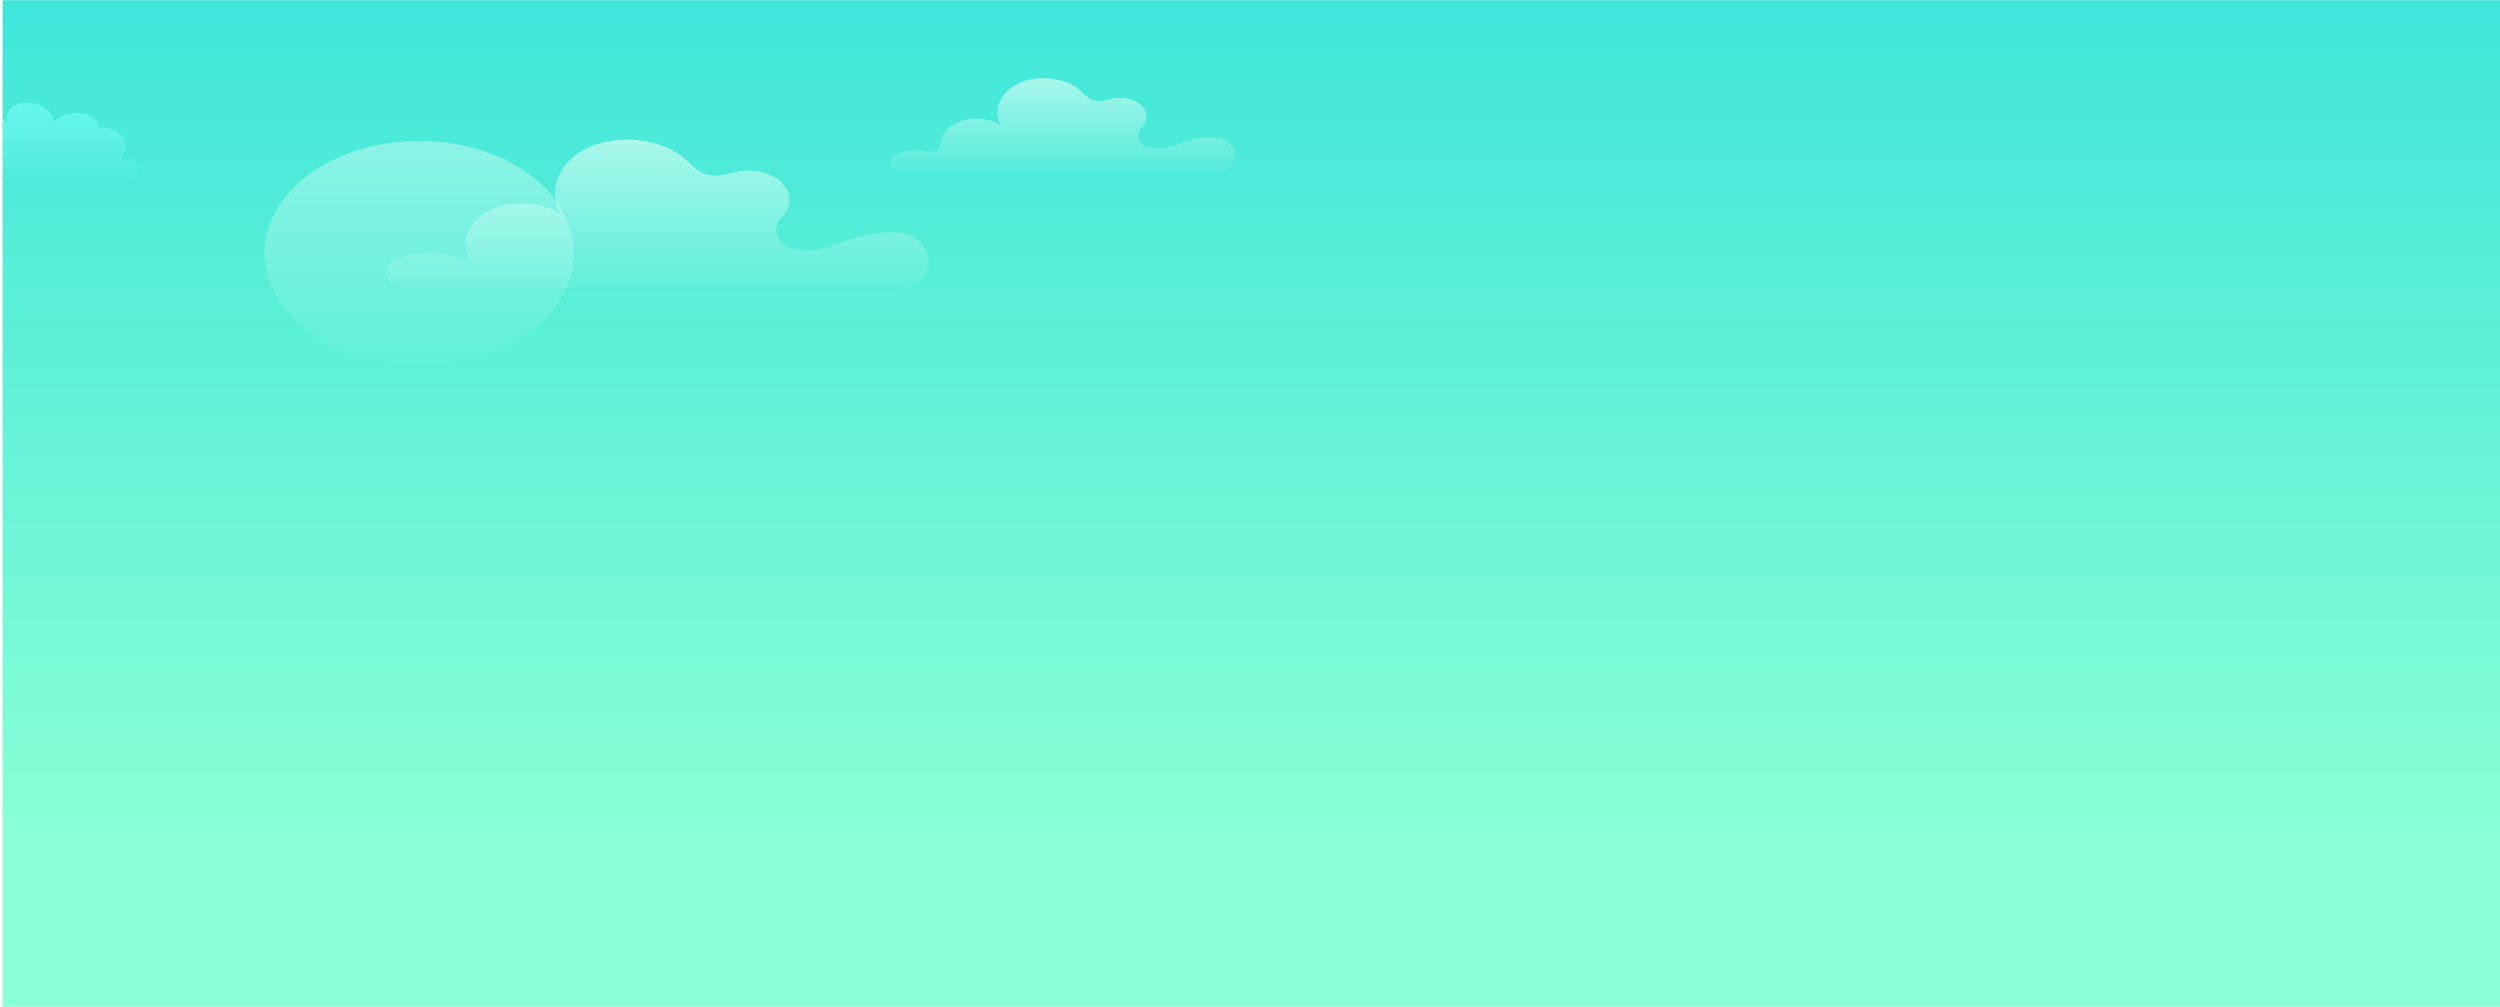
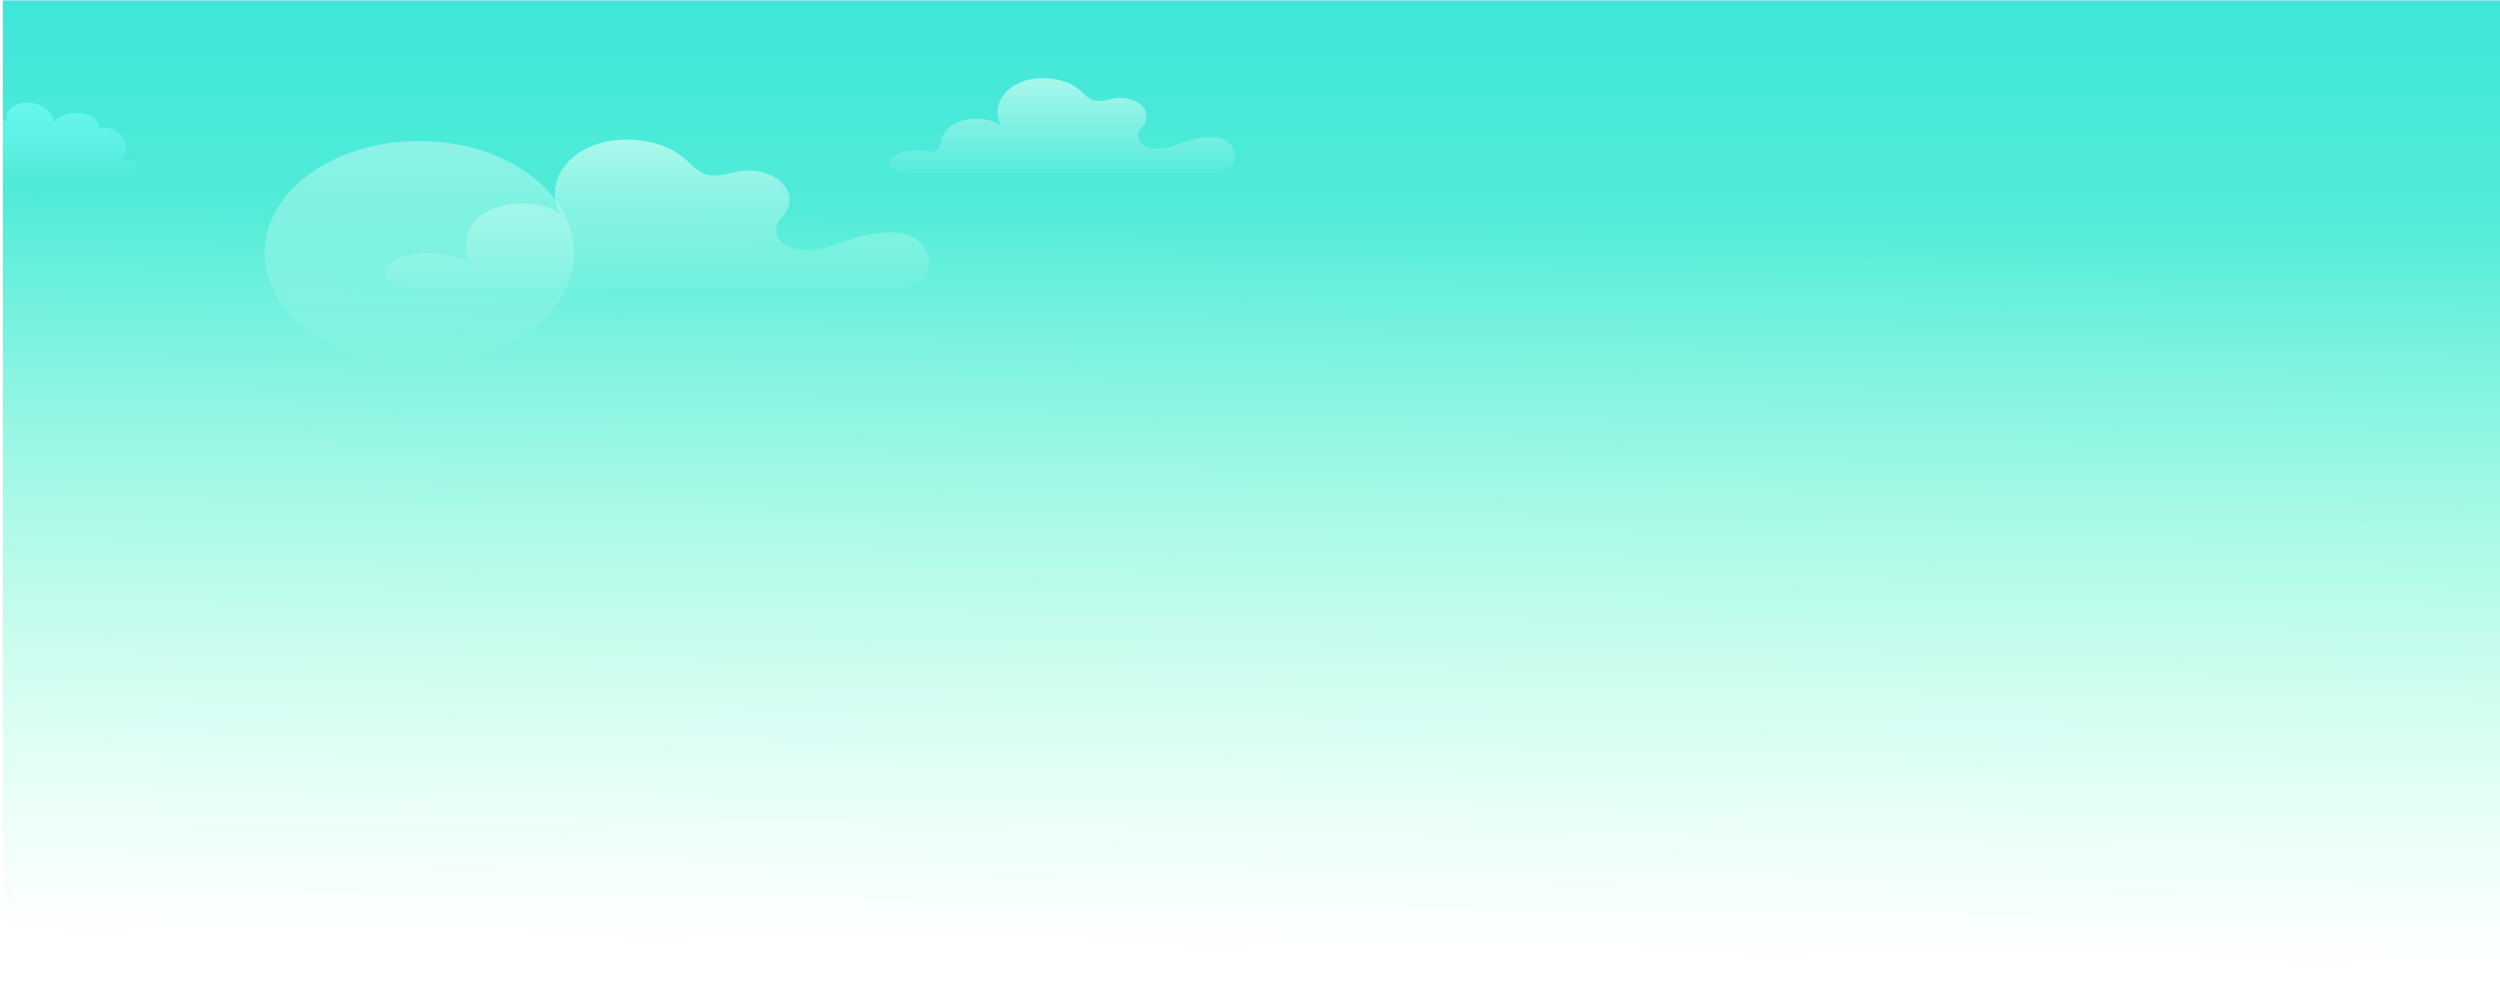
<svg xmlns="http://www.w3.org/2000/svg" xmlns:xlink="http://www.w3.org/1999/xlink" viewBox="0 0 1366 550">
  <defs>
    <style>
      .cls-1 {
        fill: url(#linear-gradient-2);
+       }
+ 
+       .cls-2 {
+         mask: url(#mask);
+       }
+ 
+       .cls-3 {
+         fill: none;
+       }
+ 
+       .cls-4 {
+         fill: url(#linear-gradient-4);
+       }
+ 
+       .cls-5 {
+         fill: url(#linear-gradient-5);
+       }
+ 
+       .cls-6 {
+         isolation: isolate;
+       }
+ 
+       .cls-7 {
+         fill: url(#linear-gradient-3);
        opacity: .73;
      }

-       .cls-2 {
-         fill: none;
-       }
- 
-       .cls-3 {
-         fill: url(#linear-gradient-4);
-       }
- 
-       .cls-4 {
-         fill: url(#linear-gradient-3);
-       }
- 
-       .cls-5 {
-         isolation: isolate;
-       }
- 
-       .cls-6 {
-         fill: url(#linear-gradient-5);
-         mix-blend-mode: overlay;
-       }
- 
-       .cls-7 {
+       .cls-8 {
        fill: url(#linear-gradient);
      }

-       .cls-8 {
+       .cls-9 {
        clip-path: url(#clippath);
      }
+ 
+       .cls-10 {
+         fill: url(#linear-gradient-6);
+         mix-blend-mode: overlay;
+       }
    </style>
+     <linearGradient id="linear-gradient" x1="687.08" y1="117.24" x2="680.93" y2="545.24" gradientUnits="userSpaceOnUse">
+       <stop offset="0" stop-color="#fff" />
+       <stop offset=".94" stop-color="#000" />
+     </linearGradient>
+     <mask id="mask" x="-35.85" y=".12" width="1404.1" height="550" maskUnits="userSpaceOnUse">
+       <rect class="cls-8" x="1.38" y=".12" width="1366.88" height="550" />
+     </mask>
    <clipPath id="clippath">
-       <rect class="cls-2" x="1.38" y=".12" width="1366.88" height="550" />
+       <rect class="cls-3" x="1.38" y=".12" width="1366.88" height="550" />
    </clipPath>
-     <linearGradient id="linear-gradient" x1="684.81" y1="-302.5" x2="684.81" y2="456.19" gradientUnits="userSpaceOnUse">
+     <linearGradient id="linear-gradient-2" x1="684.81" y1="-302.5" x2="684.81" y2="456.19" gradientUnits="userSpaceOnUse">
      <stop offset="0" stop-color="#0ed6dd" />
      <stop offset=".05" stop-color="#13d7dc" />
      <stop offset="1" stop-color="#8affd5" />
    </linearGradient>
-     <linearGradient id="linear-gradient-2" x1="229.03" y1="-.23" x2="229.03" y2="204.66" gradientUnits="userSpaceOnUse">
+     <linearGradient id="linear-gradient-3" x1="229.03" y1="-.23" x2="229.03" y2="204.66" gradientUnits="userSpaceOnUse">
      <stop offset="0" stop-color="#dbfff5" />
      <stop offset="1" stop-color="#dbfff5" stop-opacity="0" />
    </linearGradient>
-     <linearGradient id="linear-gradient-3" x1="358.94" y1="30.47" x2="358.94" y2="165.76" xlink:href="#linear-gradient-2" />
-     <linearGradient id="linear-gradient-4" x1="580.42" y1="13.61" x2="580.42" y2="99.61" xlink:href="#linear-gradient-2" />
-     <linearGradient id="linear-gradient-5" x1="20.13" y1="28.51" x2="20.13" y2="100.09" xlink:href="#linear-gradient-2" />
+     <linearGradient id="linear-gradient-4" x1="358.94" y1="30.47" x2="358.94" y2="165.76" xlink:href="#linear-gradient-3" />
+     <linearGradient id="linear-gradient-5" x1="580.42" y1="13.61" x2="580.42" y2="99.61" xlink:href="#linear-gradient-3" />
+     <linearGradient id="linear-gradient-6" x1="20.13" y1="28.51" x2="20.13" y2="100.09" xlink:href="#linear-gradient-3" />
  </defs>
-   <g class="cls-5">
+   <g class="cls-6">
    <g id="_3" data-name="3">
-       <g class="cls-8">
-         <g>
-           <rect class="cls-7" x="1.38" y=".12" width="1366.88" height="550" />
-           <ellipse class="cls-1" cx="229.03" cy="138.29" rx="84.54" ry="61.25" />
-           <path class="cls-4" d="M489.56,157.52c25.03.13,22.98-29.49-.42-30.5-10.72-.46-21.41,2.45-30.92,6.08-26.22,9.99-39.1-2.67-32.31-13.02,6.09-5.01,7.22-12.87,2.69-18.69-4.54-5.82-14.41-9.17-23.48-7.98-6,.79-11.92,3.35-17.81,2.22-5.95-1.14-9.29-5.53-13.19-8.98-12.17-10.77-35.71-13.65-52.09-6.36s-23.48,23.8-15.73,36.53c-10.96-7.24-29.32-7.6-40.81-.81-11.49,6.79-14.68,19.9-7.09,29.13-9.95-6.8-25.64-8.76-38.17-4.78-.13.04-.25.08-.37.12-16.32,5.37-10.27,17.44,7.64,17.04h262.05Z" />
-           <path class="cls-3" d="M663.45,94.37c15.91.08,14.61-18.75-.26-19.39-6.81-.29-13.61,1.56-19.65,3.86-16.67,6.35-24.85-1.69-20.54-8.28,3.87-3.19,4.59-8.18,1.71-11.88-2.88-3.7-9.16-5.83-14.93-5.07-3.82.5-7.58,2.13-11.32,1.41-3.78-.73-5.91-3.51-8.39-5.71-7.74-6.85-22.7-8.67-33.11-4.04-10.41,4.63-14.93,15.13-10,23.22-6.97-4.6-18.64-4.83-25.94-.51-4.46,2.64-6.96,6.78-7.12,10.93-.1,2.62-3.4,4.48-6.9,3.81-4.86-.93-10.14-.73-14.75.73-.08.03-.16.05-.24.08-10.37,3.41-6.53,11.08,4.86,10.83h166.58Z" />
-           <path class="cls-6" d="M69.18,97.44c9.02-.09,9.35-10.04.33-10.16-.37,0-.76,0-1.15.02-6.14.29,3.65-2.11-.61-11.32-1.95-4.23-8.53-7.81-13.97-5.74,1.2-9.37-18.55-11.76-24.28-3.29-1.5-14.39-28.77-14.59-25.51-.28-4.41-3.4-12.72-3.56-17.37-.33-3.37,2.34-5.59,7.91-4.85,12.08.27,1.51-1.39,2.89-3.49,2.78-10.52-.56-19.36,6.75-10.47,13.79,1.62,1.28,4.9,2.35,7.3,2.36,15.7.1,66.03.37,94.08.07Z" />
+       <g class="cls-2">
+         <g class="cls-9">
+           <g>
+             <rect class="cls-1" x="1.38" y=".12" width="1366.88" height="550" />
+             <ellipse class="cls-7" cx="229.03" cy="138.29" rx="84.54" ry="61.25" />
+             <path class="cls-4" d="M489.56,157.52c25.03.13,22.98-29.49-.42-30.5-10.72-.46-21.41,2.45-30.92,6.08-26.22,9.99-39.1-2.67-32.31-13.02,6.09-5.01,7.22-12.87,2.69-18.69-4.54-5.82-14.41-9.17-23.48-7.98-6,.79-11.92,3.35-17.81,2.22-5.95-1.14-9.29-5.53-13.19-8.98-12.17-10.77-35.71-13.65-52.09-6.36-16.37,7.28-23.48,23.8-15.73,36.53-10.96-7.24-29.32-7.6-40.81-.81-11.49,6.79-14.68,19.9-7.09,29.13-9.95-6.8-25.64-8.76-38.17-4.78-.13.04-.25.08-.37.12-16.32,5.37-10.27,17.44,7.64,17.04h262.05Z" />
+             <path class="cls-5" d="M663.45,94.37c15.91.08,14.61-18.75-.26-19.39-6.81-.29-13.61,1.56-19.65,3.86-16.67,6.35-24.85-1.69-20.54-8.28,3.87-3.19,4.59-8.18,1.71-11.88-2.88-3.7-9.16-5.83-14.93-5.07-3.82.5-7.58,2.13-11.32,1.41-3.78-.73-5.91-3.51-8.39-5.71-7.74-6.85-22.7-8.67-33.11-4.04-10.41,4.63-14.93,15.13-10,23.22-6.97-4.6-18.64-4.83-25.94-.51-4.46,2.64-6.96,6.78-7.12,10.93-.1,2.62-3.4,4.48-6.9,3.81-4.86-.93-10.14-.73-14.75.73-.08.03-.16.05-.24.08-10.37,3.41-6.53,11.08,4.86,10.83h166.58Z" />
+             <path class="cls-10" d="M69.18,97.44c9.02-.09,9.35-10.04.33-10.16-.37,0-.76,0-1.15.02-6.14.29,3.65-2.11-.61-11.32-1.95-4.23-8.53-7.81-13.97-5.74,1.2-9.37-18.55-11.76-24.28-3.29-1.5-14.39-28.77-14.59-25.51-.28-4.41-3.4-12.72-3.56-17.37-.33-3.37,2.34-5.59,7.91-4.85,12.08.27,1.51-1.39,2.89-3.49,2.78-10.52-.56-19.36,6.75-10.47,13.79,1.62,1.28,4.9,2.35,7.3,2.36,15.7.1,66.03.37,94.08.07Z" />
+           </g>
        </g>
      </g>
    </g>
  </g>
</svg>
